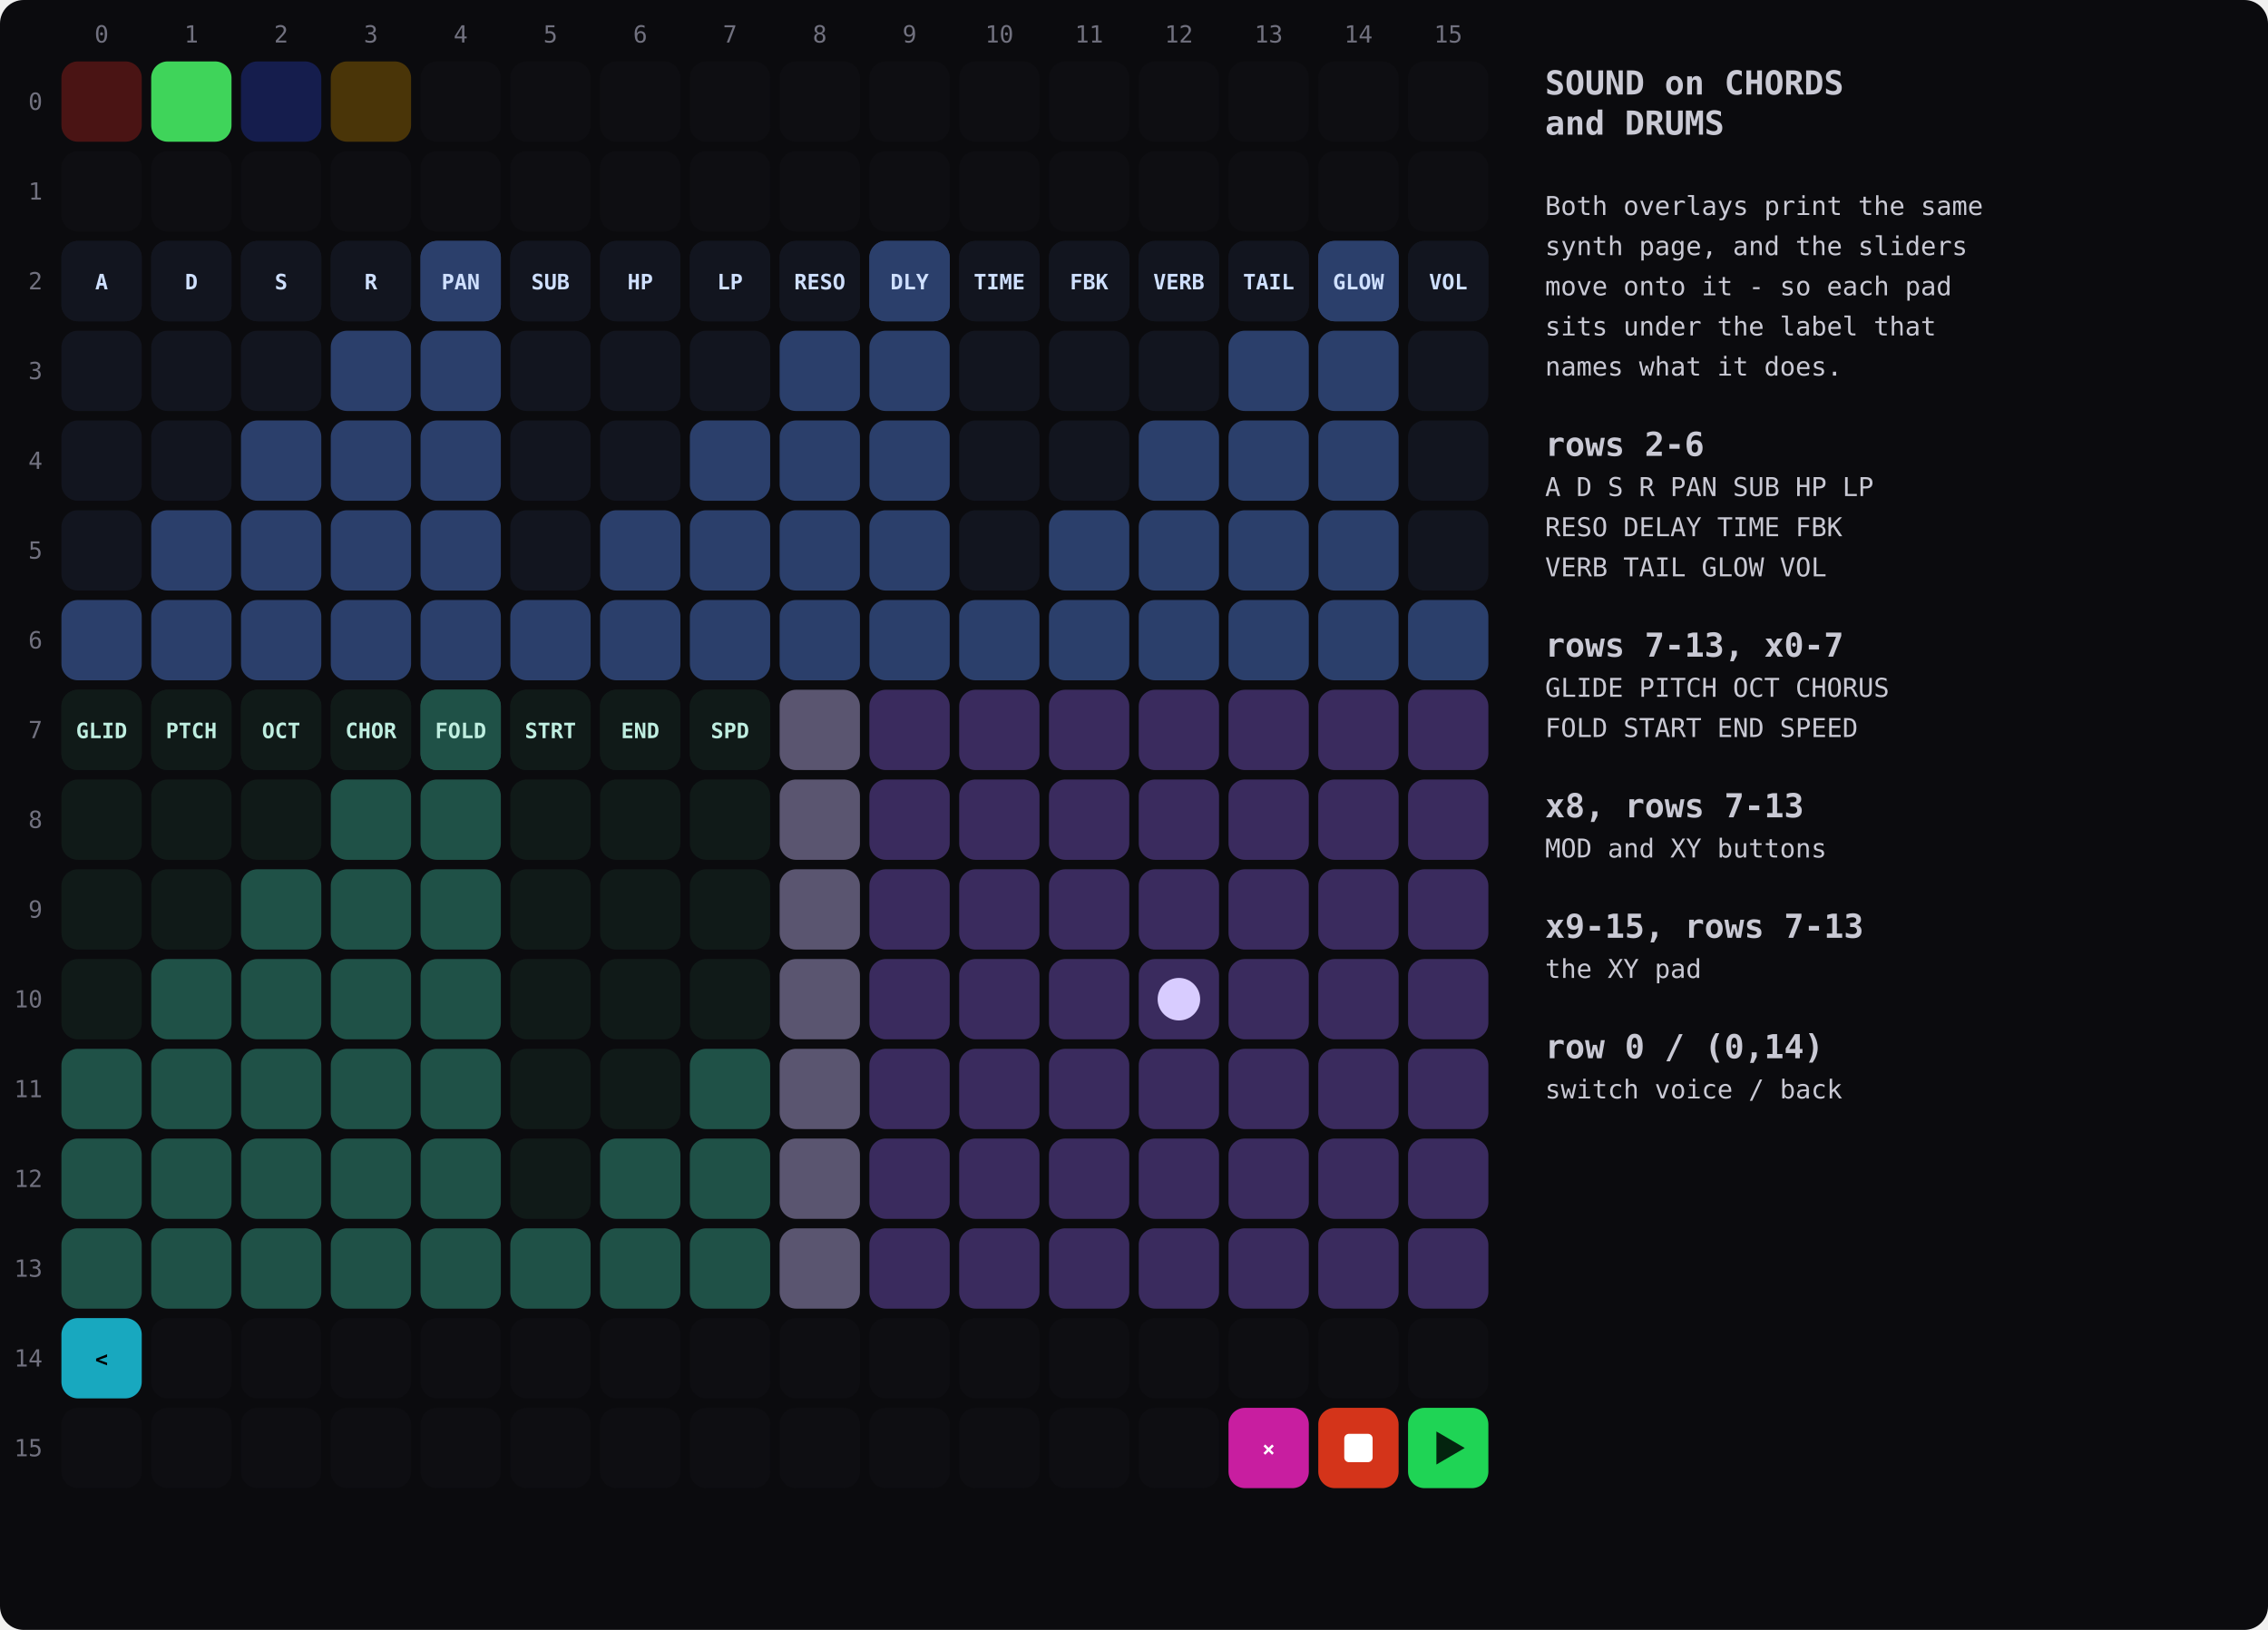
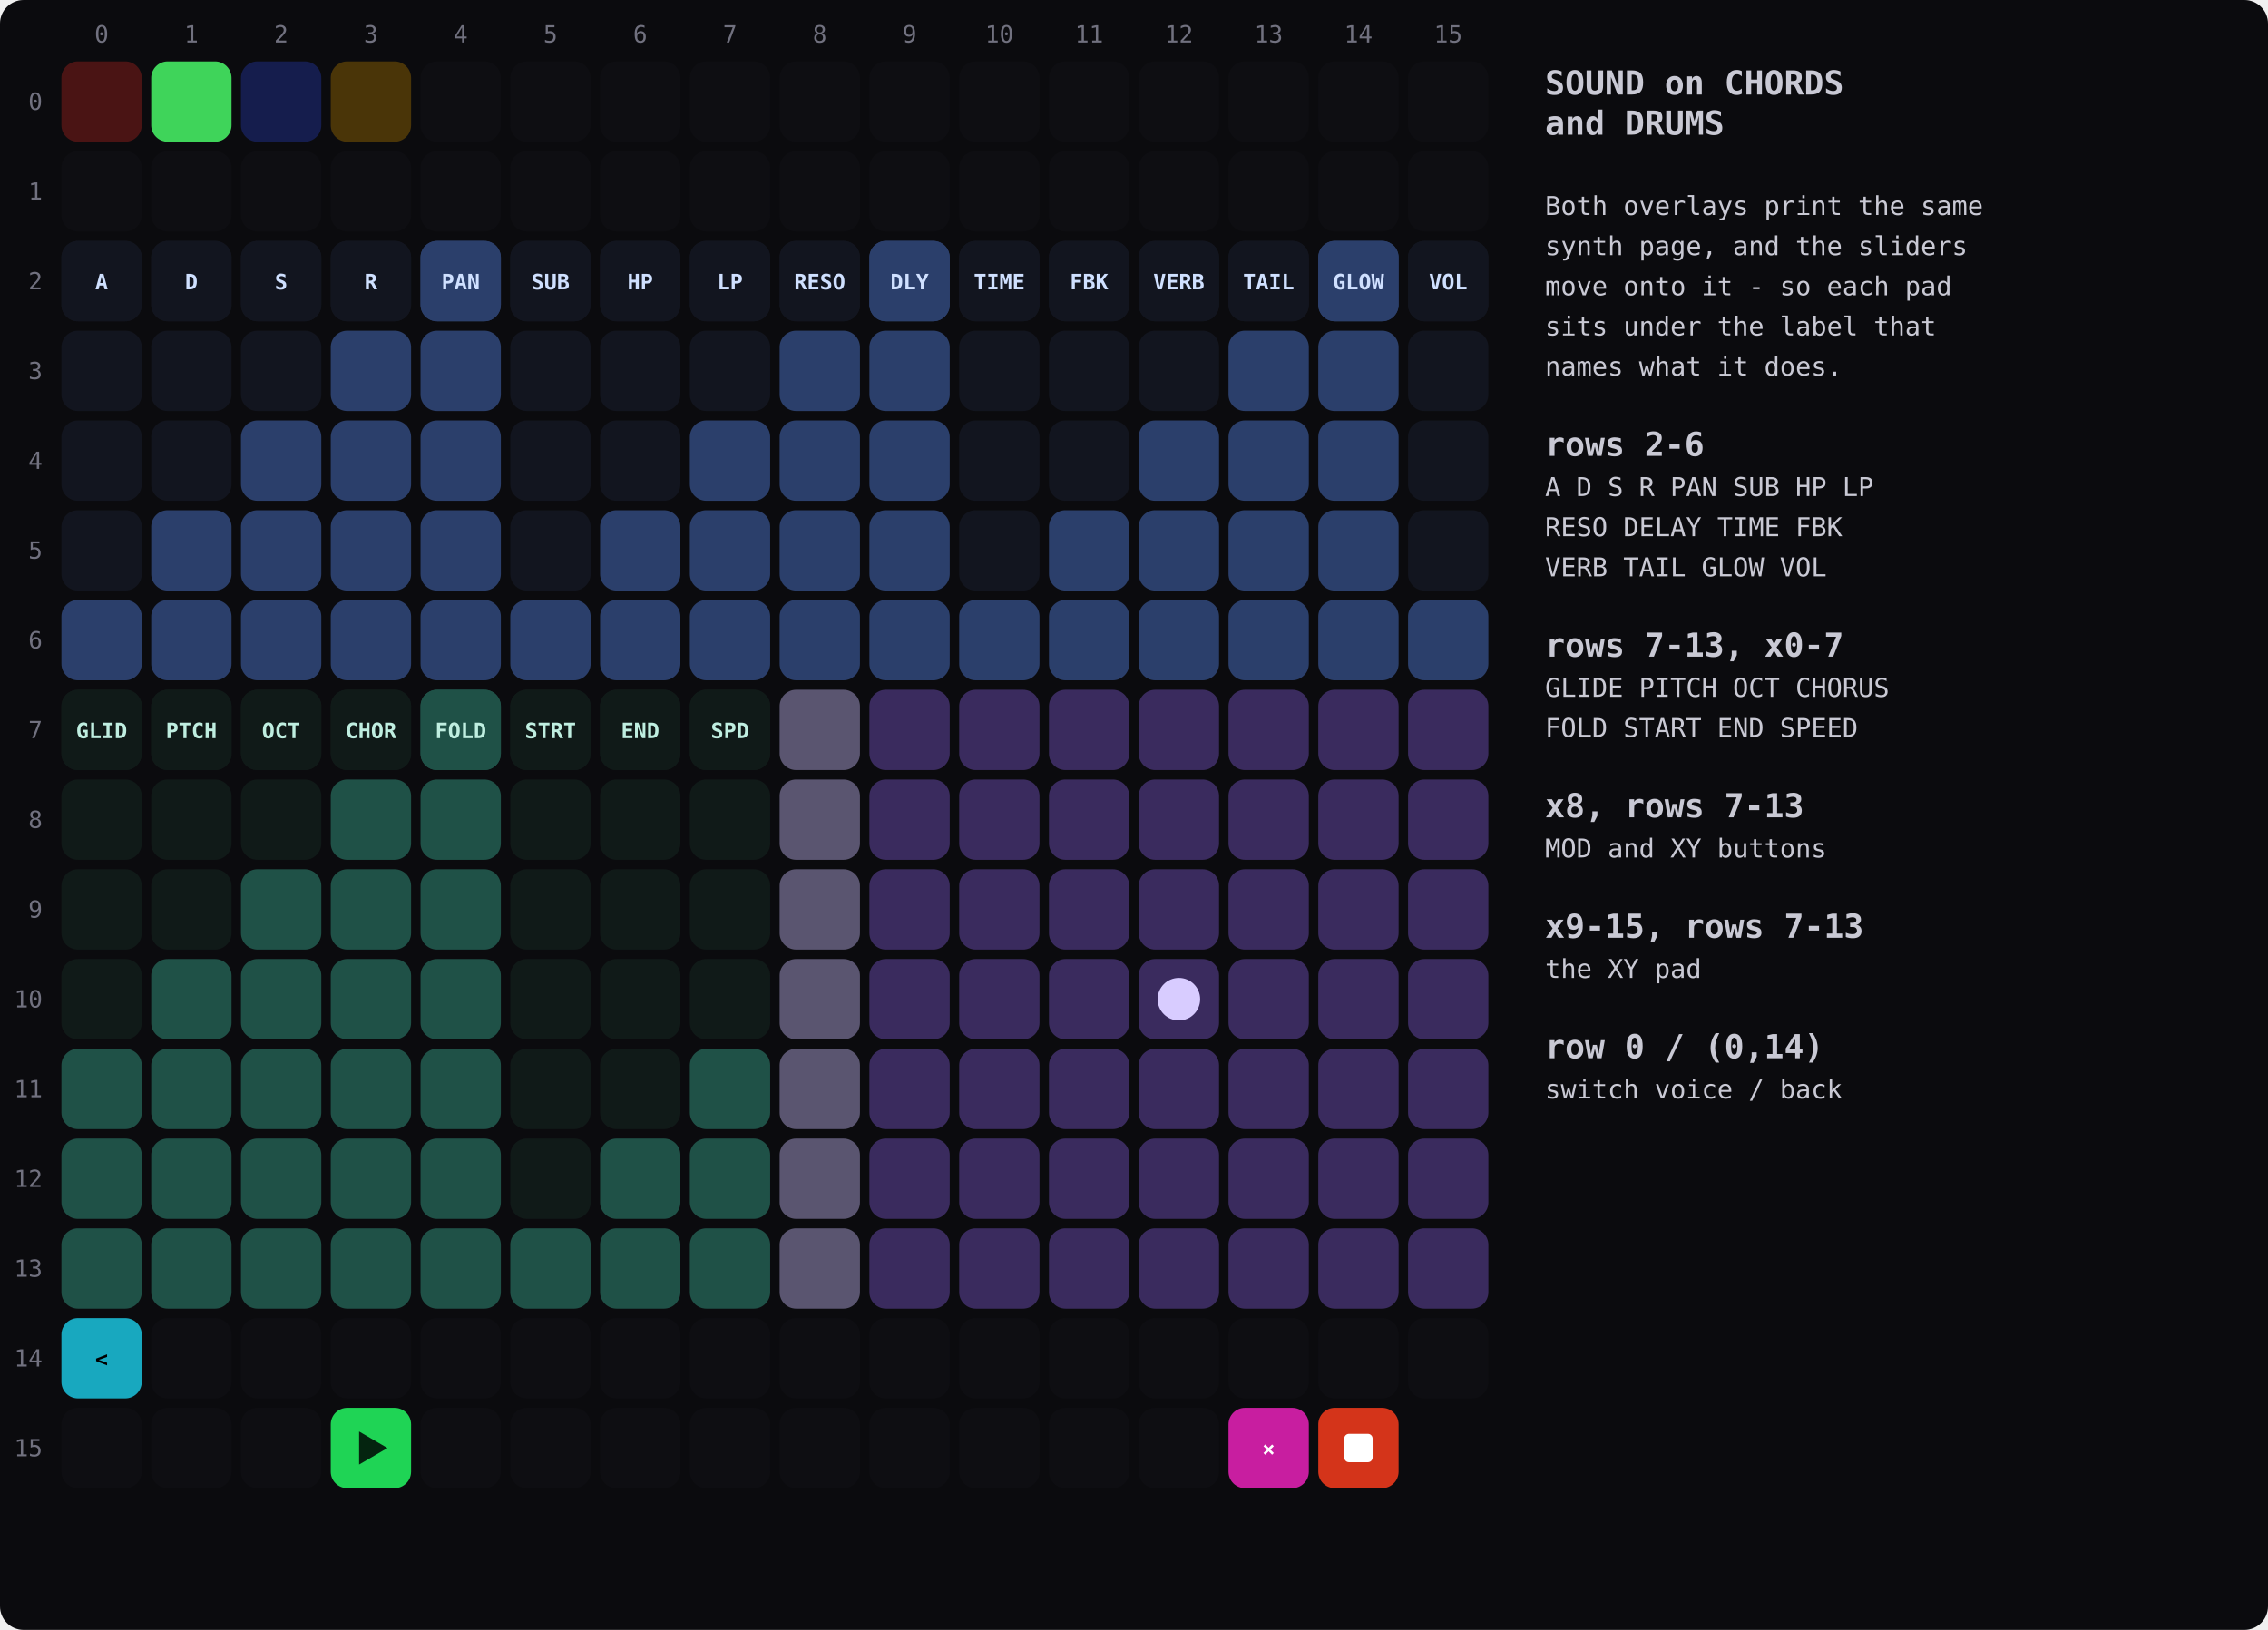
<svg xmlns="http://www.w3.org/2000/svg" width="960" height="690" viewBox="0 0 960 690" role="img" aria-label="plinky-life sound page on Chords and Drums">
  <rect width="960" height="690" rx="10" fill="#0b0b0e" />
  <style>text{font-family:ui-monospace,SFMono-Regular,Menlo,Consolas,monospace}.t{font-size:11px;fill:#c9c9d4}.h{font-size:14px;font-weight:700;fill:#c9c9d4}.k{font-size:10px;fill:#71717f}.p{font-size:9px;font-weight:700}</style>
  <text class="k" x="43.0" y="18" text-anchor="middle">0</text>
  <text class="k" x="18" y="46.5" text-anchor="end">0</text>
  <text class="k" x="81.0" y="18" text-anchor="middle">1</text>
  <text class="k" x="18" y="84.5" text-anchor="end">1</text>
  <text class="k" x="119.0" y="18" text-anchor="middle">2</text>
  <text class="k" x="18" y="122.5" text-anchor="end">2</text>
  <text class="k" x="157.0" y="18" text-anchor="middle">3</text>
  <text class="k" x="18" y="160.5" text-anchor="end">3</text>
  <text class="k" x="195.0" y="18" text-anchor="middle">4</text>
  <text class="k" x="18" y="198.5" text-anchor="end">4</text>
  <text class="k" x="233.0" y="18" text-anchor="middle">5</text>
  <text class="k" x="18" y="236.5" text-anchor="end">5</text>
  <text class="k" x="271.0" y="18" text-anchor="middle">6</text>
  <text class="k" x="18" y="274.5" text-anchor="end">6</text>
  <text class="k" x="309.0" y="18" text-anchor="middle">7</text>
  <text class="k" x="18" y="312.5" text-anchor="end">7</text>
  <text class="k" x="347.0" y="18" text-anchor="middle">8</text>
  <text class="k" x="18" y="350.5" text-anchor="end">8</text>
  <text class="k" x="385.0" y="18" text-anchor="middle">9</text>
  <text class="k" x="18" y="388.5" text-anchor="end">9</text>
  <text class="k" x="423.0" y="18" text-anchor="middle">10</text>
  <text class="k" x="18" y="426.5" text-anchor="end">10</text>
  <text class="k" x="461.0" y="18" text-anchor="middle">11</text>
  <text class="k" x="18" y="464.5" text-anchor="end">11</text>
  <text class="k" x="499.0" y="18" text-anchor="middle">12</text>
  <text class="k" x="18" y="502.5" text-anchor="end">12</text>
  <text class="k" x="537.0" y="18" text-anchor="middle">13</text>
  <text class="k" x="18" y="540.5" text-anchor="end">13</text>
  <text class="k" x="575.0" y="18" text-anchor="middle">14</text>
  <text class="k" x="18" y="578.5" text-anchor="end">14</text>
  <text class="k" x="613.0" y="18" text-anchor="middle">15</text>
  <text class="k" x="18" y="616.5" text-anchor="end">15</text>
  <rect x="26" y="26" width="34" height="34" rx="7" fill="#4a1414" />
  <rect x="64" y="26" width="34" height="34" rx="7" fill="#3fd45a" />
  <rect x="102" y="26" width="34" height="34" rx="7" fill="#151d4d" />
  <rect x="140" y="26" width="34" height="34" rx="7" fill="#4a3508" />
  <rect x="178" y="26" width="34" height="34" rx="7" fill="#0e0e12" />
  <rect x="216" y="26" width="34" height="34" rx="7" fill="#0e0e12" />
  <rect x="254" y="26" width="34" height="34" rx="7" fill="#0e0e12" />
  <rect x="292" y="26" width="34" height="34" rx="7" fill="#0e0e12" />
  <rect x="330" y="26" width="34" height="34" rx="7" fill="#0e0e12" />
  <rect x="368" y="26" width="34" height="34" rx="7" fill="#0e0e12" />
  <rect x="406" y="26" width="34" height="34" rx="7" fill="#0e0e12" />
  <rect x="444" y="26" width="34" height="34" rx="7" fill="#0e0e12" />
  <rect x="482" y="26" width="34" height="34" rx="7" fill="#0e0e12" />
  <rect x="520" y="26" width="34" height="34" rx="7" fill="#0e0e12" />
  <rect x="558" y="26" width="34" height="34" rx="7" fill="#0e0e12" />
  <rect x="596" y="26" width="34" height="34" rx="7" fill="#0e0e12" />
  <rect x="26" y="64" width="34" height="34" rx="7" fill="#0e0e12" />
  <rect x="64" y="64" width="34" height="34" rx="7" fill="#0e0e12" />
  <rect x="102" y="64" width="34" height="34" rx="7" fill="#0e0e12" />
  <rect x="140" y="64" width="34" height="34" rx="7" fill="#0e0e12" />
  <rect x="178" y="64" width="34" height="34" rx="7" fill="#0e0e12" />
  <rect x="216" y="64" width="34" height="34" rx="7" fill="#0e0e12" />
  <rect x="254" y="64" width="34" height="34" rx="7" fill="#0e0e12" />
  <rect x="292" y="64" width="34" height="34" rx="7" fill="#0e0e12" />
  <rect x="330" y="64" width="34" height="34" rx="7" fill="#0e0e12" />
  <rect x="368" y="64" width="34" height="34" rx="7" fill="#0e0e12" />
  <rect x="406" y="64" width="34" height="34" rx="7" fill="#0e0e12" />
  <rect x="444" y="64" width="34" height="34" rx="7" fill="#0e0e12" />
  <rect x="482" y="64" width="34" height="34" rx="7" fill="#0e0e12" />
  <rect x="520" y="64" width="34" height="34" rx="7" fill="#0e0e12" />
  <rect x="558" y="64" width="34" height="34" rx="7" fill="#0e0e12" />
  <rect x="596" y="64" width="34" height="34" rx="7" fill="#0e0e12" />
  <rect x="26" y="102" width="34" height="34" rx="7" fill="#12151f" />
  <rect x="26" y="102" width="34" height="34" rx="7" fill="#12151f" />
  <text class="p" x="43.0" y="122.5" text-anchor="middle" fill="#cfe0ff">A</text>
  <rect x="64" y="102" width="34" height="34" rx="7" fill="#12151f" />
  <rect x="64" y="102" width="34" height="34" rx="7" fill="#12151f" />
  <text class="p" x="81.0" y="122.5" text-anchor="middle" fill="#cfe0ff">D</text>
  <rect x="102" y="102" width="34" height="34" rx="7" fill="#12151f" />
  <rect x="102" y="102" width="34" height="34" rx="7" fill="#12151f" />
  <text class="p" x="119.0" y="122.5" text-anchor="middle" fill="#cfe0ff">S</text>
  <rect x="140" y="102" width="34" height="34" rx="7" fill="#12151f" />
  <rect x="140" y="102" width="34" height="34" rx="7" fill="#12151f" />
  <text class="p" x="157.0" y="122.5" text-anchor="middle" fill="#cfe0ff">R</text>
  <rect x="178" y="102" width="34" height="34" rx="7" fill="#2b3f6b" />
  <rect x="178" y="102" width="34" height="34" rx="7" fill="#2b3f6b" />
  <text class="p" x="195.0" y="122.5" text-anchor="middle" fill="#cfe0ff">PAN</text>
  <rect x="216" y="102" width="34" height="34" rx="7" fill="#12151f" />
  <rect x="216" y="102" width="34" height="34" rx="7" fill="#12151f" />
  <text class="p" x="233.0" y="122.5" text-anchor="middle" fill="#cfe0ff">SUB</text>
  <rect x="254" y="102" width="34" height="34" rx="7" fill="#12151f" />
  <rect x="254" y="102" width="34" height="34" rx="7" fill="#12151f" />
  <text class="p" x="271.0" y="122.5" text-anchor="middle" fill="#cfe0ff">HP</text>
  <rect x="292" y="102" width="34" height="34" rx="7" fill="#12151f" />
  <rect x="292" y="102" width="34" height="34" rx="7" fill="#12151f" />
  <text class="p" x="309.0" y="122.5" text-anchor="middle" fill="#cfe0ff">LP</text>
  <rect x="330" y="102" width="34" height="34" rx="7" fill="#12151f" />
  <rect x="330" y="102" width="34" height="34" rx="7" fill="#12151f" />
  <text class="p" x="347.0" y="122.5" text-anchor="middle" fill="#cfe0ff">RESO</text>
  <rect x="368" y="102" width="34" height="34" rx="7" fill="#2b3f6b" />
  <rect x="368" y="102" width="34" height="34" rx="7" fill="#2b3f6b" />
  <text class="p" x="385.0" y="122.5" text-anchor="middle" fill="#cfe0ff">DLY</text>
  <rect x="406" y="102" width="34" height="34" rx="7" fill="#12151f" />
  <rect x="406" y="102" width="34" height="34" rx="7" fill="#12151f" />
  <text class="p" x="423.0" y="122.5" text-anchor="middle" fill="#cfe0ff">TIME</text>
  <rect x="444" y="102" width="34" height="34" rx="7" fill="#12151f" />
  <rect x="444" y="102" width="34" height="34" rx="7" fill="#12151f" />
  <text class="p" x="461.0" y="122.5" text-anchor="middle" fill="#cfe0ff">FBK</text>
  <rect x="482" y="102" width="34" height="34" rx="7" fill="#12151f" />
  <rect x="482" y="102" width="34" height="34" rx="7" fill="#12151f" />
  <text class="p" x="499.0" y="122.5" text-anchor="middle" fill="#cfe0ff">VERB</text>
  <rect x="520" y="102" width="34" height="34" rx="7" fill="#12151f" />
  <rect x="520" y="102" width="34" height="34" rx="7" fill="#12151f" />
  <text class="p" x="537.0" y="122.5" text-anchor="middle" fill="#cfe0ff">TAIL</text>
  <rect x="558" y="102" width="34" height="34" rx="7" fill="#2b3f6b" />
  <rect x="558" y="102" width="34" height="34" rx="7" fill="#2b3f6b" />
  <text class="p" x="575.0" y="122.5" text-anchor="middle" fill="#cfe0ff">GLOW</text>
  <rect x="596" y="102" width="34" height="34" rx="7" fill="#12151f" />
  <rect x="596" y="102" width="34" height="34" rx="7" fill="#12151f" />
  <text class="p" x="613.0" y="122.5" text-anchor="middle" fill="#cfe0ff">VOL</text>
  <rect x="26" y="140" width="34" height="34" rx="7" fill="#12151f" />
  <rect x="64" y="140" width="34" height="34" rx="7" fill="#12151f" />
  <rect x="102" y="140" width="34" height="34" rx="7" fill="#12151f" />
  <rect x="140" y="140" width="34" height="34" rx="7" fill="#2b3f6b" />
  <rect x="178" y="140" width="34" height="34" rx="7" fill="#2b3f6b" />
  <rect x="216" y="140" width="34" height="34" rx="7" fill="#12151f" />
  <rect x="254" y="140" width="34" height="34" rx="7" fill="#12151f" />
  <rect x="292" y="140" width="34" height="34" rx="7" fill="#12151f" />
  <rect x="330" y="140" width="34" height="34" rx="7" fill="#2b3f6b" />
  <rect x="368" y="140" width="34" height="34" rx="7" fill="#2b3f6b" />
  <rect x="406" y="140" width="34" height="34" rx="7" fill="#12151f" />
  <rect x="444" y="140" width="34" height="34" rx="7" fill="#12151f" />
  <rect x="482" y="140" width="34" height="34" rx="7" fill="#12151f" />
  <rect x="520" y="140" width="34" height="34" rx="7" fill="#2b3f6b" />
  <rect x="558" y="140" width="34" height="34" rx="7" fill="#2b3f6b" />
  <rect x="596" y="140" width="34" height="34" rx="7" fill="#12151f" />
  <rect x="26" y="178" width="34" height="34" rx="7" fill="#12151f" />
  <rect x="64" y="178" width="34" height="34" rx="7" fill="#12151f" />
  <rect x="102" y="178" width="34" height="34" rx="7" fill="#2b3f6b" />
  <rect x="140" y="178" width="34" height="34" rx="7" fill="#2b3f6b" />
  <rect x="178" y="178" width="34" height="34" rx="7" fill="#2b3f6b" />
  <rect x="216" y="178" width="34" height="34" rx="7" fill="#12151f" />
  <rect x="254" y="178" width="34" height="34" rx="7" fill="#12151f" />
  <rect x="292" y="178" width="34" height="34" rx="7" fill="#2b3f6b" />
  <rect x="330" y="178" width="34" height="34" rx="7" fill="#2b3f6b" />
  <rect x="368" y="178" width="34" height="34" rx="7" fill="#2b3f6b" />
  <rect x="406" y="178" width="34" height="34" rx="7" fill="#12151f" />
  <rect x="444" y="178" width="34" height="34" rx="7" fill="#12151f" />
  <rect x="482" y="178" width="34" height="34" rx="7" fill="#2b3f6b" />
  <rect x="520" y="178" width="34" height="34" rx="7" fill="#2b3f6b" />
  <rect x="558" y="178" width="34" height="34" rx="7" fill="#2b3f6b" />
  <rect x="596" y="178" width="34" height="34" rx="7" fill="#12151f" />
  <rect x="26" y="216" width="34" height="34" rx="7" fill="#12151f" />
  <rect x="64" y="216" width="34" height="34" rx="7" fill="#2b3f6b" />
  <rect x="102" y="216" width="34" height="34" rx="7" fill="#2b3f6b" />
  <rect x="140" y="216" width="34" height="34" rx="7" fill="#2b3f6b" />
  <rect x="178" y="216" width="34" height="34" rx="7" fill="#2b3f6b" />
  <rect x="216" y="216" width="34" height="34" rx="7" fill="#12151f" />
  <rect x="254" y="216" width="34" height="34" rx="7" fill="#2b3f6b" />
  <rect x="292" y="216" width="34" height="34" rx="7" fill="#2b3f6b" />
  <rect x="330" y="216" width="34" height="34" rx="7" fill="#2b3f6b" />
  <rect x="368" y="216" width="34" height="34" rx="7" fill="#2b3f6b" />
  <rect x="406" y="216" width="34" height="34" rx="7" fill="#12151f" />
  <rect x="444" y="216" width="34" height="34" rx="7" fill="#2b3f6b" />
  <rect x="482" y="216" width="34" height="34" rx="7" fill="#2b3f6b" />
  <rect x="520" y="216" width="34" height="34" rx="7" fill="#2b3f6b" />
  <rect x="558" y="216" width="34" height="34" rx="7" fill="#2b3f6b" />
  <rect x="596" y="216" width="34" height="34" rx="7" fill="#12151f" />
  <rect x="26" y="254" width="34" height="34" rx="7" fill="#2b3f6b" />
  <rect x="64" y="254" width="34" height="34" rx="7" fill="#2b3f6b" />
  <rect x="102" y="254" width="34" height="34" rx="7" fill="#2b3f6b" />
  <rect x="140" y="254" width="34" height="34" rx="7" fill="#2b3f6b" />
  <rect x="178" y="254" width="34" height="34" rx="7" fill="#2b3f6b" />
  <rect x="216" y="254" width="34" height="34" rx="7" fill="#2b3f6b" />
  <rect x="254" y="254" width="34" height="34" rx="7" fill="#2b3f6b" />
  <rect x="292" y="254" width="34" height="34" rx="7" fill="#2b3f6b" />
  <rect x="330" y="254" width="34" height="34" rx="7" fill="#2b3f6b" />
  <rect x="368" y="254" width="34" height="34" rx="7" fill="#2b3f6b" />
  <rect x="406" y="254" width="34" height="34" rx="7" fill="#2b3f6b" />
  <rect x="444" y="254" width="34" height="34" rx="7" fill="#2b3f6b" />
  <rect x="482" y="254" width="34" height="34" rx="7" fill="#2b3f6b" />
  <rect x="520" y="254" width="34" height="34" rx="7" fill="#2b3f6b" />
  <rect x="558" y="254" width="34" height="34" rx="7" fill="#2b3f6b" />
  <rect x="596" y="254" width="34" height="34" rx="7" fill="#2b3f6b" />
  <rect x="26" y="292" width="34" height="34" rx="7" fill="#101a18" />
  <rect x="26" y="292" width="34" height="34" rx="7" fill="#101a18" />
  <text class="p" x="43.0" y="312.5" text-anchor="middle" fill="#bfeee0">GLID</text>
  <rect x="64" y="292" width="34" height="34" rx="7" fill="#101a18" />
  <rect x="64" y="292" width="34" height="34" rx="7" fill="#101a18" />
  <text class="p" x="81.0" y="312.5" text-anchor="middle" fill="#bfeee0">PTCH</text>
  <rect x="102" y="292" width="34" height="34" rx="7" fill="#101a18" />
  <rect x="102" y="292" width="34" height="34" rx="7" fill="#101a18" />
  <text class="p" x="119.0" y="312.5" text-anchor="middle" fill="#bfeee0">OCT</text>
  <rect x="140" y="292" width="34" height="34" rx="7" fill="#101a18" />
  <rect x="140" y="292" width="34" height="34" rx="7" fill="#101a18" />
  <text class="p" x="157.0" y="312.5" text-anchor="middle" fill="#bfeee0">CHOR</text>
  <rect x="178" y="292" width="34" height="34" rx="7" fill="#1f5147" />
  <rect x="178" y="292" width="34" height="34" rx="7" fill="#1f5147" />
  <text class="p" x="195.0" y="312.5" text-anchor="middle" fill="#bfeee0">FOLD</text>
  <rect x="216" y="292" width="34" height="34" rx="7" fill="#101a18" />
  <rect x="216" y="292" width="34" height="34" rx="7" fill="#101a18" />
  <text class="p" x="233.0" y="312.5" text-anchor="middle" fill="#bfeee0">STRT</text>
  <rect x="254" y="292" width="34" height="34" rx="7" fill="#101a18" />
  <rect x="254" y="292" width="34" height="34" rx="7" fill="#101a18" />
  <text class="p" x="271.0" y="312.5" text-anchor="middle" fill="#bfeee0">END</text>
  <rect x="292" y="292" width="34" height="34" rx="7" fill="#101a18" />
  <rect x="292" y="292" width="34" height="34" rx="7" fill="#101a18" />
  <text class="p" x="309.0" y="312.5" text-anchor="middle" fill="#bfeee0">SPD</text>
  <rect x="330" y="292" width="34" height="34" rx="7" fill="#5a5570" />
  <rect x="368" y="292" width="34" height="34" rx="7" fill="#3a2b5e" />
  <rect x="406" y="292" width="34" height="34" rx="7" fill="#3a2b5e" />
  <rect x="444" y="292" width="34" height="34" rx="7" fill="#3a2b5e" />
  <rect x="482" y="292" width="34" height="34" rx="7" fill="#3a2b5e" />
  <rect x="520" y="292" width="34" height="34" rx="7" fill="#3a2b5e" />
  <rect x="558" y="292" width="34" height="34" rx="7" fill="#3a2b5e" />
  <rect x="596" y="292" width="34" height="34" rx="7" fill="#3a2b5e" />
  <rect x="26" y="330" width="34" height="34" rx="7" fill="#101a18" />
  <rect x="64" y="330" width="34" height="34" rx="7" fill="#101a18" />
  <rect x="102" y="330" width="34" height="34" rx="7" fill="#101a18" />
  <rect x="140" y="330" width="34" height="34" rx="7" fill="#1f5147" />
  <rect x="178" y="330" width="34" height="34" rx="7" fill="#1f5147" />
  <rect x="216" y="330" width="34" height="34" rx="7" fill="#101a18" />
  <rect x="254" y="330" width="34" height="34" rx="7" fill="#101a18" />
  <rect x="292" y="330" width="34" height="34" rx="7" fill="#101a18" />
  <rect x="330" y="330" width="34" height="34" rx="7" fill="#5a5570" />
  <rect x="368" y="330" width="34" height="34" rx="7" fill="#3a2b5e" />
  <rect x="406" y="330" width="34" height="34" rx="7" fill="#3a2b5e" />
  <rect x="444" y="330" width="34" height="34" rx="7" fill="#3a2b5e" />
  <rect x="482" y="330" width="34" height="34" rx="7" fill="#3a2b5e" />
  <rect x="520" y="330" width="34" height="34" rx="7" fill="#3a2b5e" />
  <rect x="558" y="330" width="34" height="34" rx="7" fill="#3a2b5e" />
  <rect x="596" y="330" width="34" height="34" rx="7" fill="#3a2b5e" />
  <rect x="26" y="368" width="34" height="34" rx="7" fill="#101a18" />
  <rect x="64" y="368" width="34" height="34" rx="7" fill="#101a18" />
  <rect x="102" y="368" width="34" height="34" rx="7" fill="#1f5147" />
  <rect x="140" y="368" width="34" height="34" rx="7" fill="#1f5147" />
  <rect x="178" y="368" width="34" height="34" rx="7" fill="#1f5147" />
  <rect x="216" y="368" width="34" height="34" rx="7" fill="#101a18" />
  <rect x="254" y="368" width="34" height="34" rx="7" fill="#101a18" />
  <rect x="292" y="368" width="34" height="34" rx="7" fill="#101a18" />
  <rect x="330" y="368" width="34" height="34" rx="7" fill="#5a5570" />
  <rect x="368" y="368" width="34" height="34" rx="7" fill="#3a2b5e" />
  <rect x="406" y="368" width="34" height="34" rx="7" fill="#3a2b5e" />
  <rect x="444" y="368" width="34" height="34" rx="7" fill="#3a2b5e" />
  <rect x="482" y="368" width="34" height="34" rx="7" fill="#3a2b5e" />
  <rect x="520" y="368" width="34" height="34" rx="7" fill="#3a2b5e" />
  <rect x="558" y="368" width="34" height="34" rx="7" fill="#3a2b5e" />
  <rect x="596" y="368" width="34" height="34" rx="7" fill="#3a2b5e" />
  <rect x="26" y="406" width="34" height="34" rx="7" fill="#101a18" />
  <rect x="64" y="406" width="34" height="34" rx="7" fill="#1f5147" />
  <rect x="102" y="406" width="34" height="34" rx="7" fill="#1f5147" />
  <rect x="140" y="406" width="34" height="34" rx="7" fill="#1f5147" />
  <rect x="178" y="406" width="34" height="34" rx="7" fill="#1f5147" />
  <rect x="216" y="406" width="34" height="34" rx="7" fill="#101a18" />
  <rect x="254" y="406" width="34" height="34" rx="7" fill="#101a18" />
  <rect x="292" y="406" width="34" height="34" rx="7" fill="#101a18" />
  <rect x="330" y="406" width="34" height="34" rx="7" fill="#5a5570" />
  <rect x="368" y="406" width="34" height="34" rx="7" fill="#3a2b5e" />
  <rect x="406" y="406" width="34" height="34" rx="7" fill="#3a2b5e" />
  <rect x="444" y="406" width="34" height="34" rx="7" fill="#3a2b5e" />
  <rect x="482" y="406" width="34" height="34" rx="7" fill="#3a2b5e" />
  <rect x="520" y="406" width="34" height="34" rx="7" fill="#3a2b5e" />
  <rect x="558" y="406" width="34" height="34" rx="7" fill="#3a2b5e" />
  <rect x="596" y="406" width="34" height="34" rx="7" fill="#3a2b5e" />
  <rect x="26" y="444" width="34" height="34" rx="7" fill="#1f5147" />
  <rect x="64" y="444" width="34" height="34" rx="7" fill="#1f5147" />
  <rect x="102" y="444" width="34" height="34" rx="7" fill="#1f5147" />
  <rect x="140" y="444" width="34" height="34" rx="7" fill="#1f5147" />
  <rect x="178" y="444" width="34" height="34" rx="7" fill="#1f5147" />
  <rect x="216" y="444" width="34" height="34" rx="7" fill="#101a18" />
  <rect x="254" y="444" width="34" height="34" rx="7" fill="#101a18" />
  <rect x="292" y="444" width="34" height="34" rx="7" fill="#1f5147" />
  <rect x="330" y="444" width="34" height="34" rx="7" fill="#5a5570" />
  <rect x="368" y="444" width="34" height="34" rx="7" fill="#3a2b5e" />
  <rect x="406" y="444" width="34" height="34" rx="7" fill="#3a2b5e" />
  <rect x="444" y="444" width="34" height="34" rx="7" fill="#3a2b5e" />
  <rect x="482" y="444" width="34" height="34" rx="7" fill="#3a2b5e" />
  <rect x="520" y="444" width="34" height="34" rx="7" fill="#3a2b5e" />
  <rect x="558" y="444" width="34" height="34" rx="7" fill="#3a2b5e" />
  <rect x="596" y="444" width="34" height="34" rx="7" fill="#3a2b5e" />
  <rect x="26" y="482" width="34" height="34" rx="7" fill="#1f5147" />
  <rect x="64" y="482" width="34" height="34" rx="7" fill="#1f5147" />
  <rect x="102" y="482" width="34" height="34" rx="7" fill="#1f5147" />
  <rect x="140" y="482" width="34" height="34" rx="7" fill="#1f5147" />
  <rect x="178" y="482" width="34" height="34" rx="7" fill="#1f5147" />
  <rect x="216" y="482" width="34" height="34" rx="7" fill="#101a18" />
  <rect x="254" y="482" width="34" height="34" rx="7" fill="#1f5147" />
  <rect x="292" y="482" width="34" height="34" rx="7" fill="#1f5147" />
  <rect x="330" y="482" width="34" height="34" rx="7" fill="#5a5570" />
  <rect x="368" y="482" width="34" height="34" rx="7" fill="#3a2b5e" />
  <rect x="406" y="482" width="34" height="34" rx="7" fill="#3a2b5e" />
  <rect x="444" y="482" width="34" height="34" rx="7" fill="#3a2b5e" />
  <rect x="482" y="482" width="34" height="34" rx="7" fill="#3a2b5e" />
  <rect x="520" y="482" width="34" height="34" rx="7" fill="#3a2b5e" />
  <rect x="558" y="482" width="34" height="34" rx="7" fill="#3a2b5e" />
  <rect x="596" y="482" width="34" height="34" rx="7" fill="#3a2b5e" />
  <rect x="26" y="520" width="34" height="34" rx="7" fill="#1f5147" />
  <rect x="64" y="520" width="34" height="34" rx="7" fill="#1f5147" />
  <rect x="102" y="520" width="34" height="34" rx="7" fill="#1f5147" />
  <rect x="140" y="520" width="34" height="34" rx="7" fill="#1f5147" />
  <rect x="178" y="520" width="34" height="34" rx="7" fill="#1f5147" />
  <rect x="216" y="520" width="34" height="34" rx="7" fill="#1f5147" />
  <rect x="254" y="520" width="34" height="34" rx="7" fill="#1f5147" />
  <rect x="292" y="520" width="34" height="34" rx="7" fill="#1f5147" />
  <rect x="330" y="520" width="34" height="34" rx="7" fill="#5a5570" />
  <rect x="368" y="520" width="34" height="34" rx="7" fill="#3a2b5e" />
  <rect x="406" y="520" width="34" height="34" rx="7" fill="#3a2b5e" />
  <rect x="444" y="520" width="34" height="34" rx="7" fill="#3a2b5e" />
  <rect x="482" y="520" width="34" height="34" rx="7" fill="#3a2b5e" />
  <rect x="520" y="520" width="34" height="34" rx="7" fill="#3a2b5e" />
  <rect x="558" y="520" width="34" height="34" rx="7" fill="#3a2b5e" />
  <rect x="596" y="520" width="34" height="34" rx="7" fill="#3a2b5e" />
  <rect x="26" y="558" width="34" height="34" rx="7" fill="#18a8bf" />
  <text class="p" x="43.0" y="578.5" text-anchor="middle" fill="#000">&lt;</text>
  <rect x="64" y="558" width="34" height="34" rx="7" fill="#0e0e12" />
  <rect x="102" y="558" width="34" height="34" rx="7" fill="#0e0e12" />
  <rect x="140" y="558" width="34" height="34" rx="7" fill="#0e0e12" />
  <rect x="178" y="558" width="34" height="34" rx="7" fill="#0e0e12" />
  <rect x="216" y="558" width="34" height="34" rx="7" fill="#0e0e12" />
  <rect x="254" y="558" width="34" height="34" rx="7" fill="#0e0e12" />
  <rect x="292" y="558" width="34" height="34" rx="7" fill="#0e0e12" />
  <rect x="330" y="558" width="34" height="34" rx="7" fill="#0e0e12" />
  <rect x="368" y="558" width="34" height="34" rx="7" fill="#0e0e12" />
  <rect x="406" y="558" width="34" height="34" rx="7" fill="#0e0e12" />
  <rect x="444" y="558" width="34" height="34" rx="7" fill="#0e0e12" />
  <rect x="482" y="558" width="34" height="34" rx="7" fill="#0e0e12" />
  <rect x="520" y="558" width="34" height="34" rx="7" fill="#0e0e12" />
  <rect x="558" y="558" width="34" height="34" rx="7" fill="#0e0e12" />
  <rect x="596" y="558" width="34" height="34" rx="7" fill="#0e0e12" />
  <rect x="26" y="596" width="34" height="34" rx="7" fill="#0e0e12" />
  <rect x="64" y="596" width="34" height="34" rx="7" fill="#0e0e12" />
  <rect x="102" y="596" width="34" height="34" rx="7" fill="#0e0e12" />
  <rect x="140" y="596" width="34" height="34" rx="7" fill="#0e0e12" />
  <rect x="178" y="596" width="34" height="34" rx="7" fill="#0e0e12" />
  <rect x="216" y="596" width="34" height="34" rx="7" fill="#0e0e12" />
  <rect x="254" y="596" width="34" height="34" rx="7" fill="#0e0e12" />
  <rect x="292" y="596" width="34" height="34" rx="7" fill="#0e0e12" />
  <rect x="330" y="596" width="34" height="34" rx="7" fill="#0e0e12" />
  <rect x="368" y="596" width="34" height="34" rx="7" fill="#0e0e12" />
  <rect x="406" y="596" width="34" height="34" rx="7" fill="#0e0e12" />
  <rect x="444" y="596" width="34" height="34" rx="7" fill="#0e0e12" />
  <rect x="482" y="596" width="34" height="34" rx="7" fill="#0e0e12" />
  <circle cx="499.0" cy="423.0" r="9" fill="#d8ccff" />
  <rect x="520" y="596" width="34" height="34" rx="7" fill="#c81ea0" />
  <text class="p" x="537.0" y="616.5" text-anchor="middle" fill="#fff">×</text>
  <rect x="558" y="596" width="34" height="34" rx="7" fill="#d4341a" />
-   <rect x="596" y="596" width="34" height="34" rx="7" fill="#1fd455" />
+   <rect x="140" y="596" width="34" height="34" rx="7" fill="#1fd455" />
  <rect x="569" y="607" width="12" height="12" rx="2" fill="#fff" />
-   <path d="M608 606 L620 613 L608 620 Z" fill="#04240f" />
+   <path d="M152 606 L164 613 L152 620 Z" fill="#04240f" />
  <text class="h" x="654" y="40">SOUND on CHORDS</text>
  <text class="h" x="654" y="57">and DRUMS</text>
  <text class="t" x="654" y="74" />
  <text class="t" x="654" y="91">Both overlays print the same</text>
  <text class="t" x="654" y="108">synth page, and the sliders</text>
  <text class="t" x="654" y="125">move onto it - so each pad</text>
  <text class="t" x="654" y="142">sits under the label that</text>
  <text class="t" x="654" y="159">names what it does.</text>
  <text class="t" x="654" y="176" />
  <text class="h" x="654" y="193">rows 2-6</text>
  <text class="t" x="654" y="210">A D S R PAN SUB HP LP</text>
  <text class="t" x="654" y="227">RESO DELAY TIME FBK</text>
  <text class="t" x="654" y="244">VERB TAIL GLOW VOL</text>
  <text class="t" x="654" y="261" />
  <text class="h" x="654" y="278">rows 7-13, x0-7</text>
  <text class="t" x="654" y="295">GLIDE PITCH OCT CHORUS</text>
  <text class="t" x="654" y="312">FOLD START END SPEED</text>
  <text class="t" x="654" y="329" />
  <text class="h" x="654" y="346">x8, rows 7-13</text>
  <text class="t" x="654" y="363">MOD and XY buttons</text>
  <text class="t" x="654" y="380" />
  <text class="h" x="654" y="397">x9-15, rows 7-13</text>
  <text class="t" x="654" y="414">the XY pad</text>
  <text class="t" x="654" y="431" />
  <text class="h" x="654" y="448">row 0 / (0,14)</text>
  <text class="t" x="654" y="465">switch voice / back</text>
</svg>
